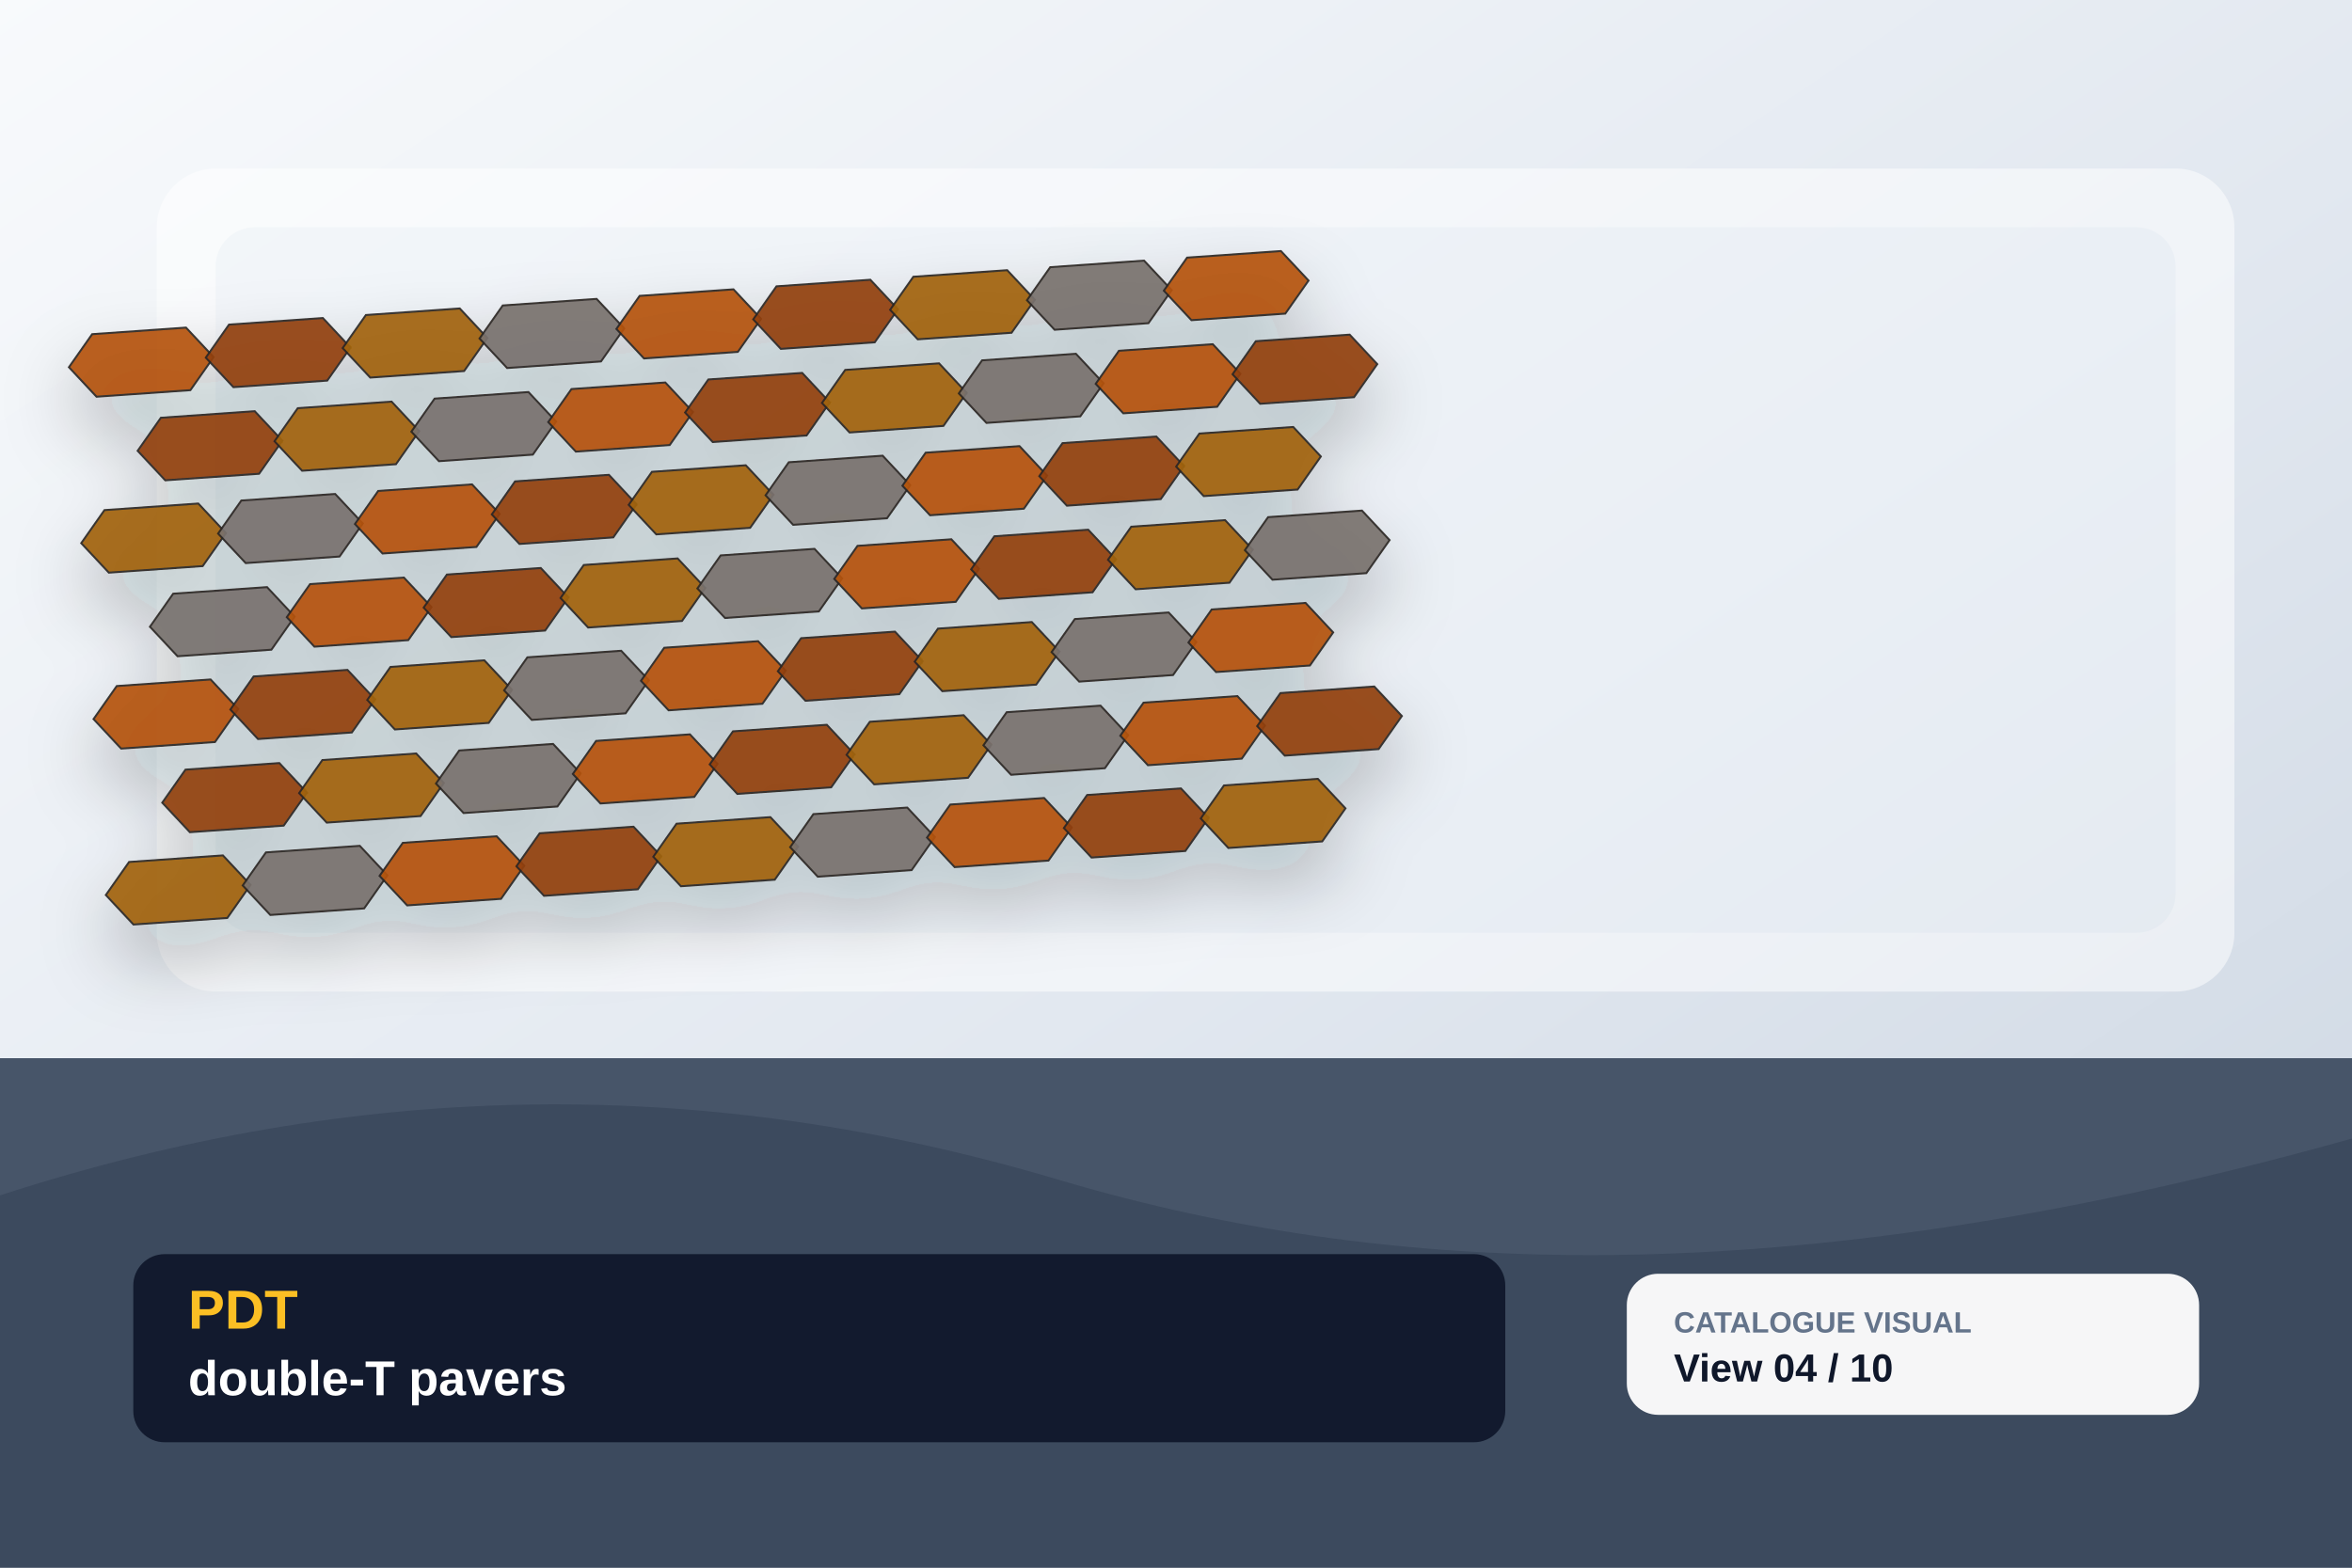
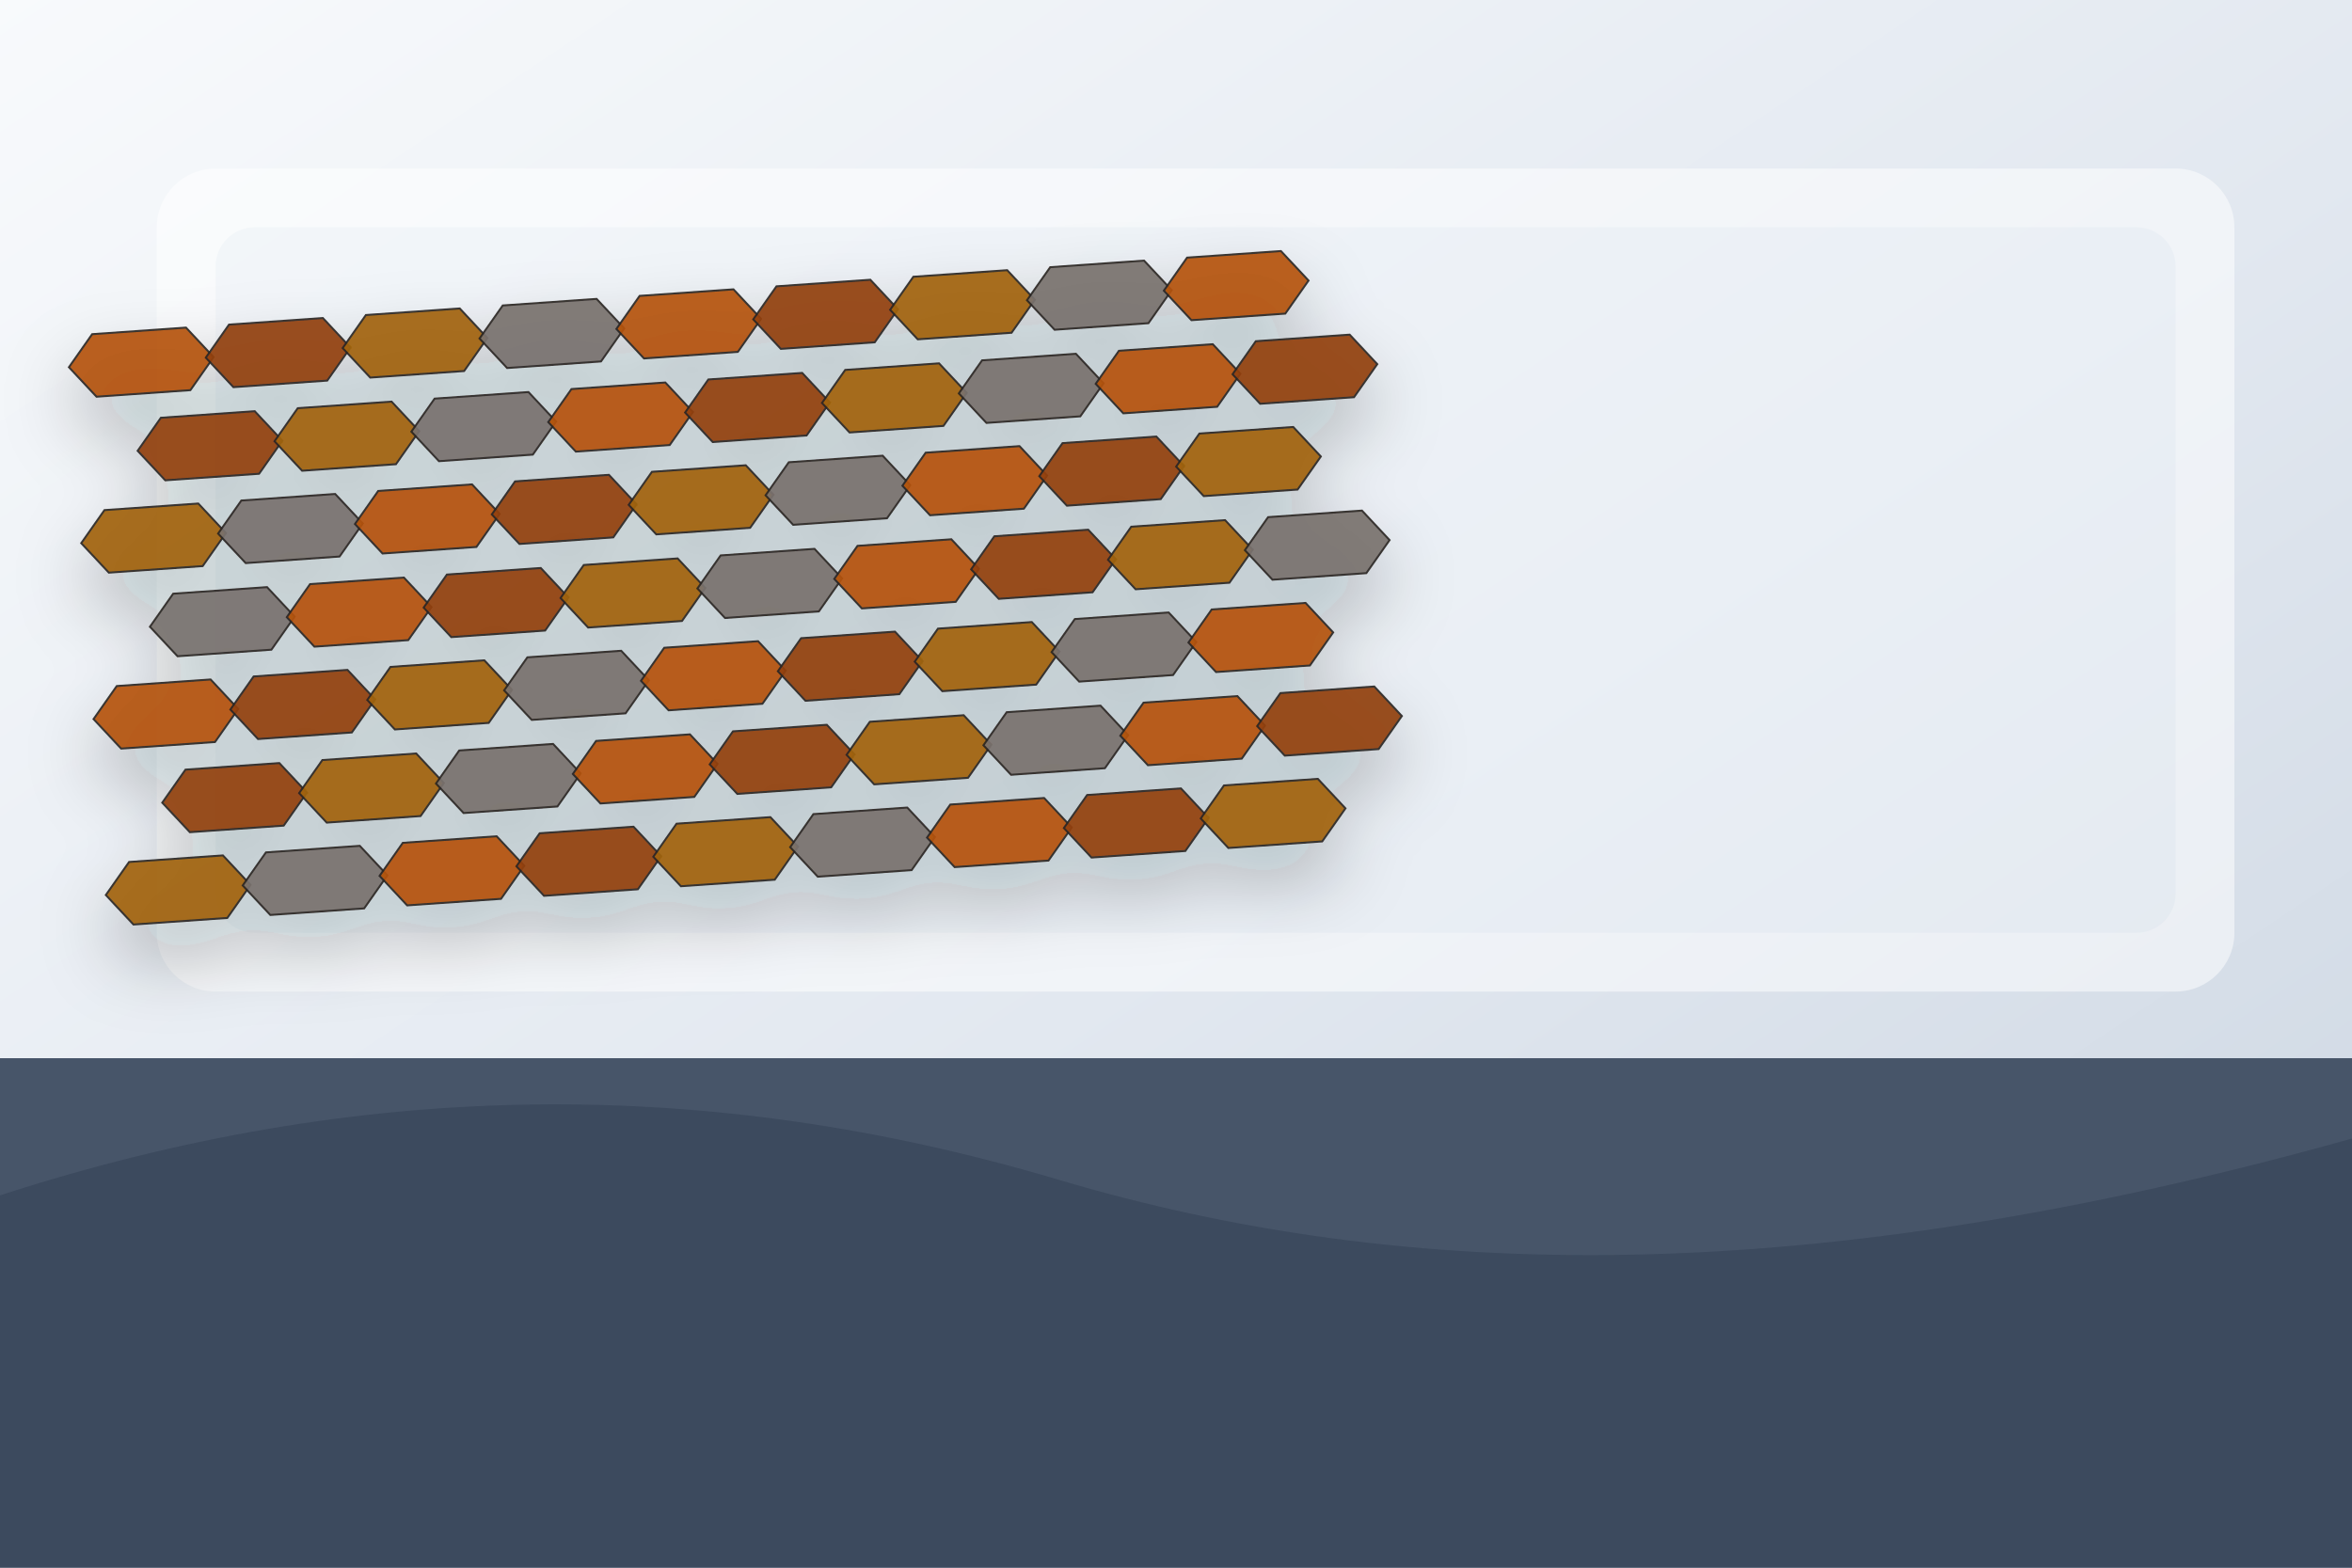
- <svg xmlns="http://www.w3.org/2000/svg" width="1200" height="800" viewBox="0 0 1200 800" role="img" aria-label="double-T pavers - catalogue view 4">
+ <svg xmlns="http://www.w3.org/2000/svg" width="1200" height="800" viewBox="0 0 1200 800" role="img" aria-label="Product catalogue visual 4">
  <defs>
    <linearGradient id="sky" x1="0" x2="1" y1="0" y2="1">
      <stop offset="0%" stop-color="#f8fafc" />
      <stop offset="55%" stop-color="#e2e8f0" />
      <stop offset="100%" stop-color="#cbd5e1" />
    </linearGradient>
    <linearGradient id="face" x1="0" x2="1" y1="0" y2="1">
      <stop offset="0%" stop-color="#d6a56a" />
      <stop offset="55%" stop-color="#8b5e3c" />
      <stop offset="100%" stop-color="#334155" />
    </linearGradient>
    <filter id="shadow" x="-20%" y="-20%" width="140%" height="140%">
      <feDropShadow dx="0" dy="18" stdDeviation="18" flood-color="#0f172a" flood-opacity=".28" />
    </filter>
  </defs>
  <rect width="1200" height="800" fill="url(#sky)" />
  <rect y="540" width="1200" height="260" fill="#475569" />
  <path d="M0 610c185-60 362-61 540-8s385 56 660-21v219H0z" fill="#334155" opacity=".55" />
  <g opacity=".5">
    <rect x="80" y="86" width="1060" height="420" rx="30" fill="#ffffff" />
    <rect x="110" y="116" width="1000" height="360" rx="20" fill="#f1f5f9" />
  </g>
  <g filter="url(#shadow)">
    <g transform="translate(58,145) rotate(-4 360 170)">
      <path d="M0 0h48l13 16-13 16h-48l-13-16z" fill="#b45309" stroke="#292524" stroke-width="1" opacity=".92" />
      <path d="M70 0h48l13 16-13 16h-48l-13-16z" fill="#92400e" stroke="#292524" stroke-width="1" opacity=".92" />
      <path d="M140 0h48l13 16-13 16h-48l-13-16z" fill="#a16207" stroke="#292524" stroke-width="1" opacity=".92" />
      <path d="M210 0h48l13 16-13 16h-48l-13-16z" fill="#78716c" stroke="#292524" stroke-width="1" opacity=".92" />
      <path d="M280 0h48l13 16-13 16h-48l-13-16z" fill="#b45309" stroke="#292524" stroke-width="1" opacity=".92" />
      <path d="M350 0h48l13 16-13 16h-48l-13-16z" fill="#92400e" stroke="#292524" stroke-width="1" opacity=".92" />
      <path d="M420 0h48l13 16-13 16h-48l-13-16z" fill="#a16207" stroke="#292524" stroke-width="1" opacity=".92" />
      <path d="M490 0h48l13 16-13 16h-48l-13-16z" fill="#78716c" stroke="#292524" stroke-width="1" opacity=".92" />
      <path d="M560 0h48l13 16-13 16h-48l-13-16z" fill="#b45309" stroke="#292524" stroke-width="1" opacity=".92" />
      <path d="M32 45h48l13 16-13 16h-48l-13-16z" fill="#92400e" stroke="#292524" stroke-width="1" opacity=".92" />
      <path d="M102 45h48l13 16-13 16h-48l-13-16z" fill="#a16207" stroke="#292524" stroke-width="1" opacity=".92" />
      <path d="M172 45h48l13 16-13 16h-48l-13-16z" fill="#78716c" stroke="#292524" stroke-width="1" opacity=".92" />
      <path d="M242 45h48l13 16-13 16h-48l-13-16z" fill="#b45309" stroke="#292524" stroke-width="1" opacity=".92" />
      <path d="M312 45h48l13 16-13 16h-48l-13-16z" fill="#92400e" stroke="#292524" stroke-width="1" opacity=".92" />
      <path d="M382 45h48l13 16-13 16h-48l-13-16z" fill="#a16207" stroke="#292524" stroke-width="1" opacity=".92" />
      <path d="M452 45h48l13 16-13 16h-48l-13-16z" fill="#78716c" stroke="#292524" stroke-width="1" opacity=".92" />
      <path d="M522 45h48l13 16-13 16h-48l-13-16z" fill="#b45309" stroke="#292524" stroke-width="1" opacity=".92" />
      <path d="M592 45h48l13 16-13 16h-48l-13-16z" fill="#92400e" stroke="#292524" stroke-width="1" opacity=".92" />
      <path d="M0 90h48l13 16-13 16h-48l-13-16z" fill="#a16207" stroke="#292524" stroke-width="1" opacity=".92" />
      <path d="M70 90h48l13 16-13 16h-48l-13-16z" fill="#78716c" stroke="#292524" stroke-width="1" opacity=".92" />
      <path d="M140 90h48l13 16-13 16h-48l-13-16z" fill="#b45309" stroke="#292524" stroke-width="1" opacity=".92" />
      <path d="M210 90h48l13 16-13 16h-48l-13-16z" fill="#92400e" stroke="#292524" stroke-width="1" opacity=".92" />
      <path d="M280 90h48l13 16-13 16h-48l-13-16z" fill="#a16207" stroke="#292524" stroke-width="1" opacity=".92" />
      <path d="M350 90h48l13 16-13 16h-48l-13-16z" fill="#78716c" stroke="#292524" stroke-width="1" opacity=".92" />
      <path d="M420 90h48l13 16-13 16h-48l-13-16z" fill="#b45309" stroke="#292524" stroke-width="1" opacity=".92" />
      <path d="M490 90h48l13 16-13 16h-48l-13-16z" fill="#92400e" stroke="#292524" stroke-width="1" opacity=".92" />
      <path d="M560 90h48l13 16-13 16h-48l-13-16z" fill="#a16207" stroke="#292524" stroke-width="1" opacity=".92" />
      <path d="M32 135h48l13 16-13 16h-48l-13-16z" fill="#78716c" stroke="#292524" stroke-width="1" opacity=".92" />
      <path d="M102 135h48l13 16-13 16h-48l-13-16z" fill="#b45309" stroke="#292524" stroke-width="1" opacity=".92" />
      <path d="M172 135h48l13 16-13 16h-48l-13-16z" fill="#92400e" stroke="#292524" stroke-width="1" opacity=".92" />
      <path d="M242 135h48l13 16-13 16h-48l-13-16z" fill="#a16207" stroke="#292524" stroke-width="1" opacity=".92" />
      <path d="M312 135h48l13 16-13 16h-48l-13-16z" fill="#78716c" stroke="#292524" stroke-width="1" opacity=".92" />
      <path d="M382 135h48l13 16-13 16h-48l-13-16z" fill="#b45309" stroke="#292524" stroke-width="1" opacity=".92" />
      <path d="M452 135h48l13 16-13 16h-48l-13-16z" fill="#92400e" stroke="#292524" stroke-width="1" opacity=".92" />
      <path d="M522 135h48l13 16-13 16h-48l-13-16z" fill="#a16207" stroke="#292524" stroke-width="1" opacity=".92" />
      <path d="M592 135h48l13 16-13 16h-48l-13-16z" fill="#78716c" stroke="#292524" stroke-width="1" opacity=".92" />
      <path d="M0 180h48l13 16-13 16h-48l-13-16z" fill="#b45309" stroke="#292524" stroke-width="1" opacity=".92" />
      <path d="M70 180h48l13 16-13 16h-48l-13-16z" fill="#92400e" stroke="#292524" stroke-width="1" opacity=".92" />
      <path d="M140 180h48l13 16-13 16h-48l-13-16z" fill="#a16207" stroke="#292524" stroke-width="1" opacity=".92" />
      <path d="M210 180h48l13 16-13 16h-48l-13-16z" fill="#78716c" stroke="#292524" stroke-width="1" opacity=".92" />
      <path d="M280 180h48l13 16-13 16h-48l-13-16z" fill="#b45309" stroke="#292524" stroke-width="1" opacity=".92" />
      <path d="M350 180h48l13 16-13 16h-48l-13-16z" fill="#92400e" stroke="#292524" stroke-width="1" opacity=".92" />
      <path d="M420 180h48l13 16-13 16h-48l-13-16z" fill="#a16207" stroke="#292524" stroke-width="1" opacity=".92" />
      <path d="M490 180h48l13 16-13 16h-48l-13-16z" fill="#78716c" stroke="#292524" stroke-width="1" opacity=".92" />
      <path d="M560 180h48l13 16-13 16h-48l-13-16z" fill="#b45309" stroke="#292524" stroke-width="1" opacity=".92" />
      <path d="M32 225h48l13 16-13 16h-48l-13-16z" fill="#92400e" stroke="#292524" stroke-width="1" opacity=".92" />
      <path d="M102 225h48l13 16-13 16h-48l-13-16z" fill="#a16207" stroke="#292524" stroke-width="1" opacity=".92" />
      <path d="M172 225h48l13 16-13 16h-48l-13-16z" fill="#78716c" stroke="#292524" stroke-width="1" opacity=".92" />
      <path d="M242 225h48l13 16-13 16h-48l-13-16z" fill="#b45309" stroke="#292524" stroke-width="1" opacity=".92" />
      <path d="M312 225h48l13 16-13 16h-48l-13-16z" fill="#92400e" stroke="#292524" stroke-width="1" opacity=".92" />
      <path d="M382 225h48l13 16-13 16h-48l-13-16z" fill="#a16207" stroke="#292524" stroke-width="1" opacity=".92" />
      <path d="M452 225h48l13 16-13 16h-48l-13-16z" fill="#78716c" stroke="#292524" stroke-width="1" opacity=".92" />
      <path d="M522 225h48l13 16-13 16h-48l-13-16z" fill="#b45309" stroke="#292524" stroke-width="1" opacity=".92" />
      <path d="M592 225h48l13 16-13 16h-48l-13-16z" fill="#92400e" stroke="#292524" stroke-width="1" opacity=".92" />
      <path d="M0 270h48l13 16-13 16h-48l-13-16z" fill="#a16207" stroke="#292524" stroke-width="1" opacity=".92" />
      <path d="M70 270h48l13 16-13 16h-48l-13-16z" fill="#78716c" stroke="#292524" stroke-width="1" opacity=".92" />
      <path d="M140 270h48l13 16-13 16h-48l-13-16z" fill="#b45309" stroke="#292524" stroke-width="1" opacity=".92" />
      <path d="M210 270h48l13 16-13 16h-48l-13-16z" fill="#92400e" stroke="#292524" stroke-width="1" opacity=".92" />
      <path d="M280 270h48l13 16-13 16h-48l-13-16z" fill="#a16207" stroke="#292524" stroke-width="1" opacity=".92" />
      <path d="M350 270h48l13 16-13 16h-48l-13-16z" fill="#78716c" stroke="#292524" stroke-width="1" opacity=".92" />
      <path d="M420 270h48l13 16-13 16h-48l-13-16z" fill="#b45309" stroke="#292524" stroke-width="1" opacity=".92" />
      <path d="M490 270h48l13 16-13 16h-48l-13-16z" fill="#92400e" stroke="#292524" stroke-width="1" opacity=".92" />
      <path d="M560 270h48l13 16-13 16h-48l-13-16z" fill="#a16207" stroke="#292524" stroke-width="1" opacity=".92" />
    </g>
  </g>
-   <g transform="translate(68,640)">
-     <rect width="700" height="96" rx="16" fill="#0f172a" opacity=".94" />
-     <text x="28" y="38" font-family="Arial, sans-serif" font-size="28" font-weight="800" fill="#fbbf24">PDT</text>
-     <text x="28" y="72" font-family="Arial, sans-serif" font-size="25" font-weight="800" fill="#ffffff">double-T pavers</text>
-   </g>
-   <g transform="translate(830,650)">
-     <rect width="292" height="72" rx="16" fill="#ffffff" opacity=".95" />
-     <text x="24" y="30" font-family="Arial, sans-serif" font-size="15" font-weight="800" fill="#64748b">CATALOGUE VISUAL</text>
-     <text x="24" y="55" font-family="Arial, sans-serif" font-size="20" font-weight="900" fill="#0f172a">View 04 / 10</text>
-   </g>
</svg>
